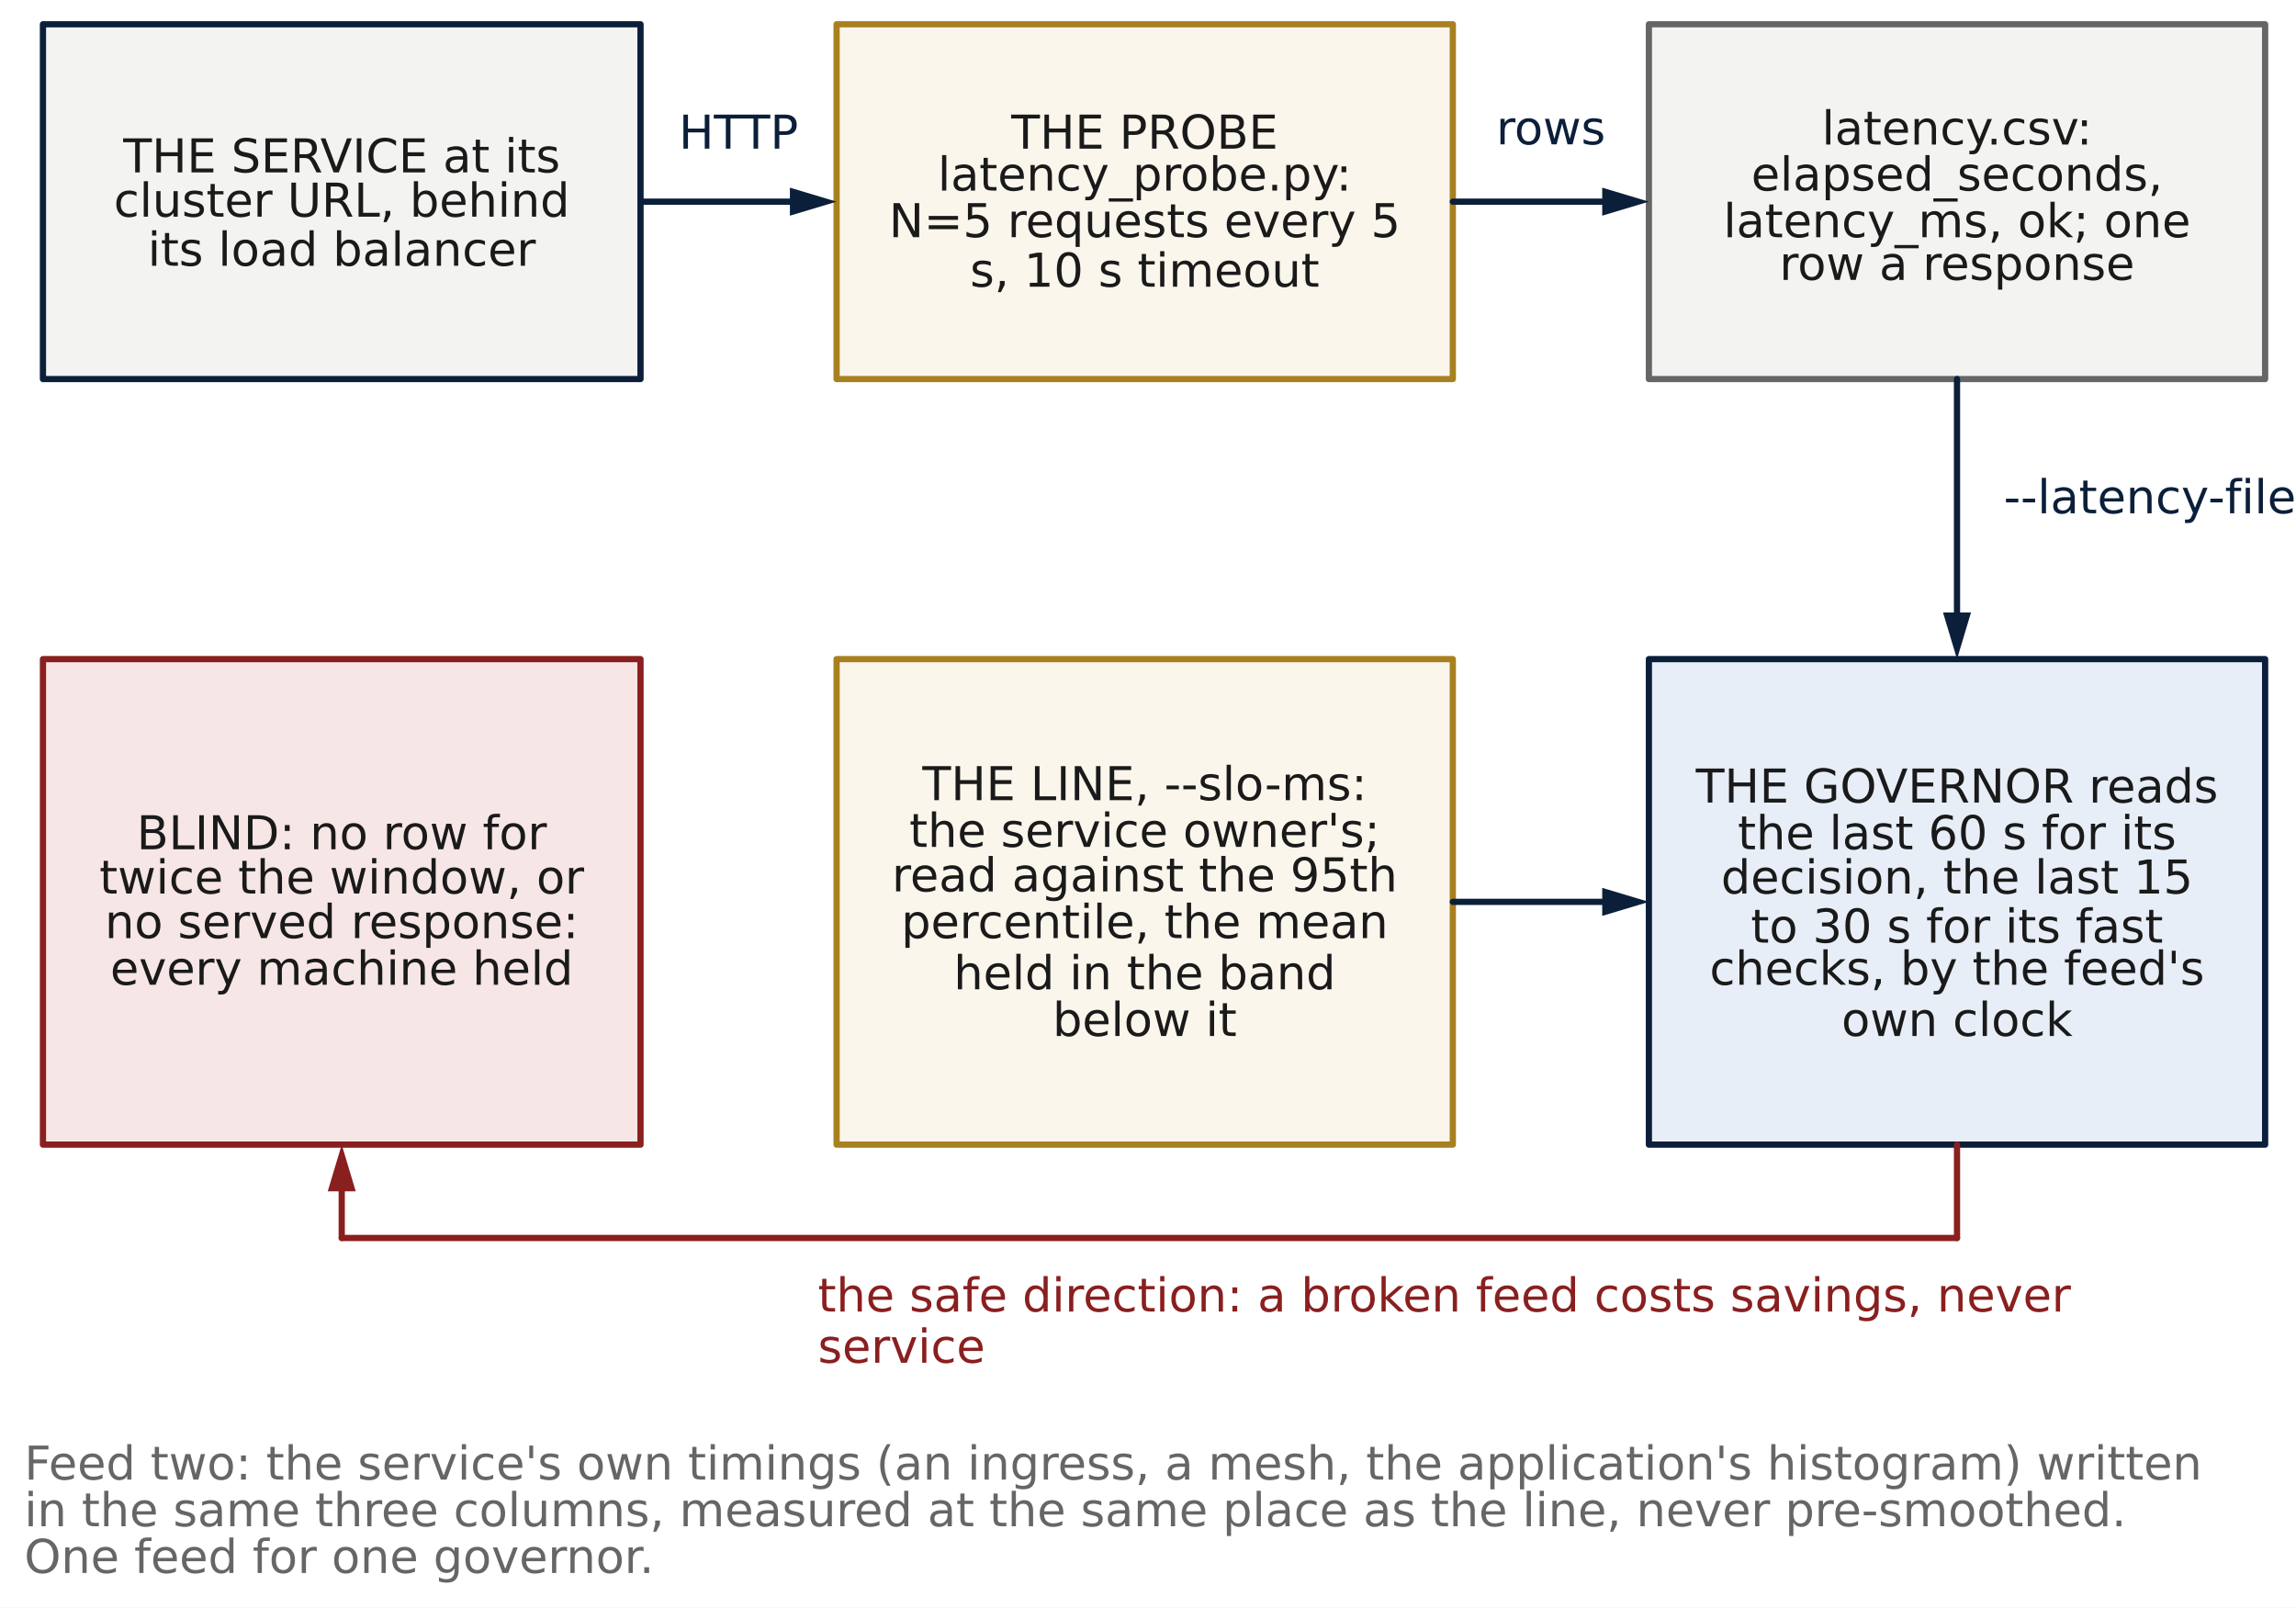
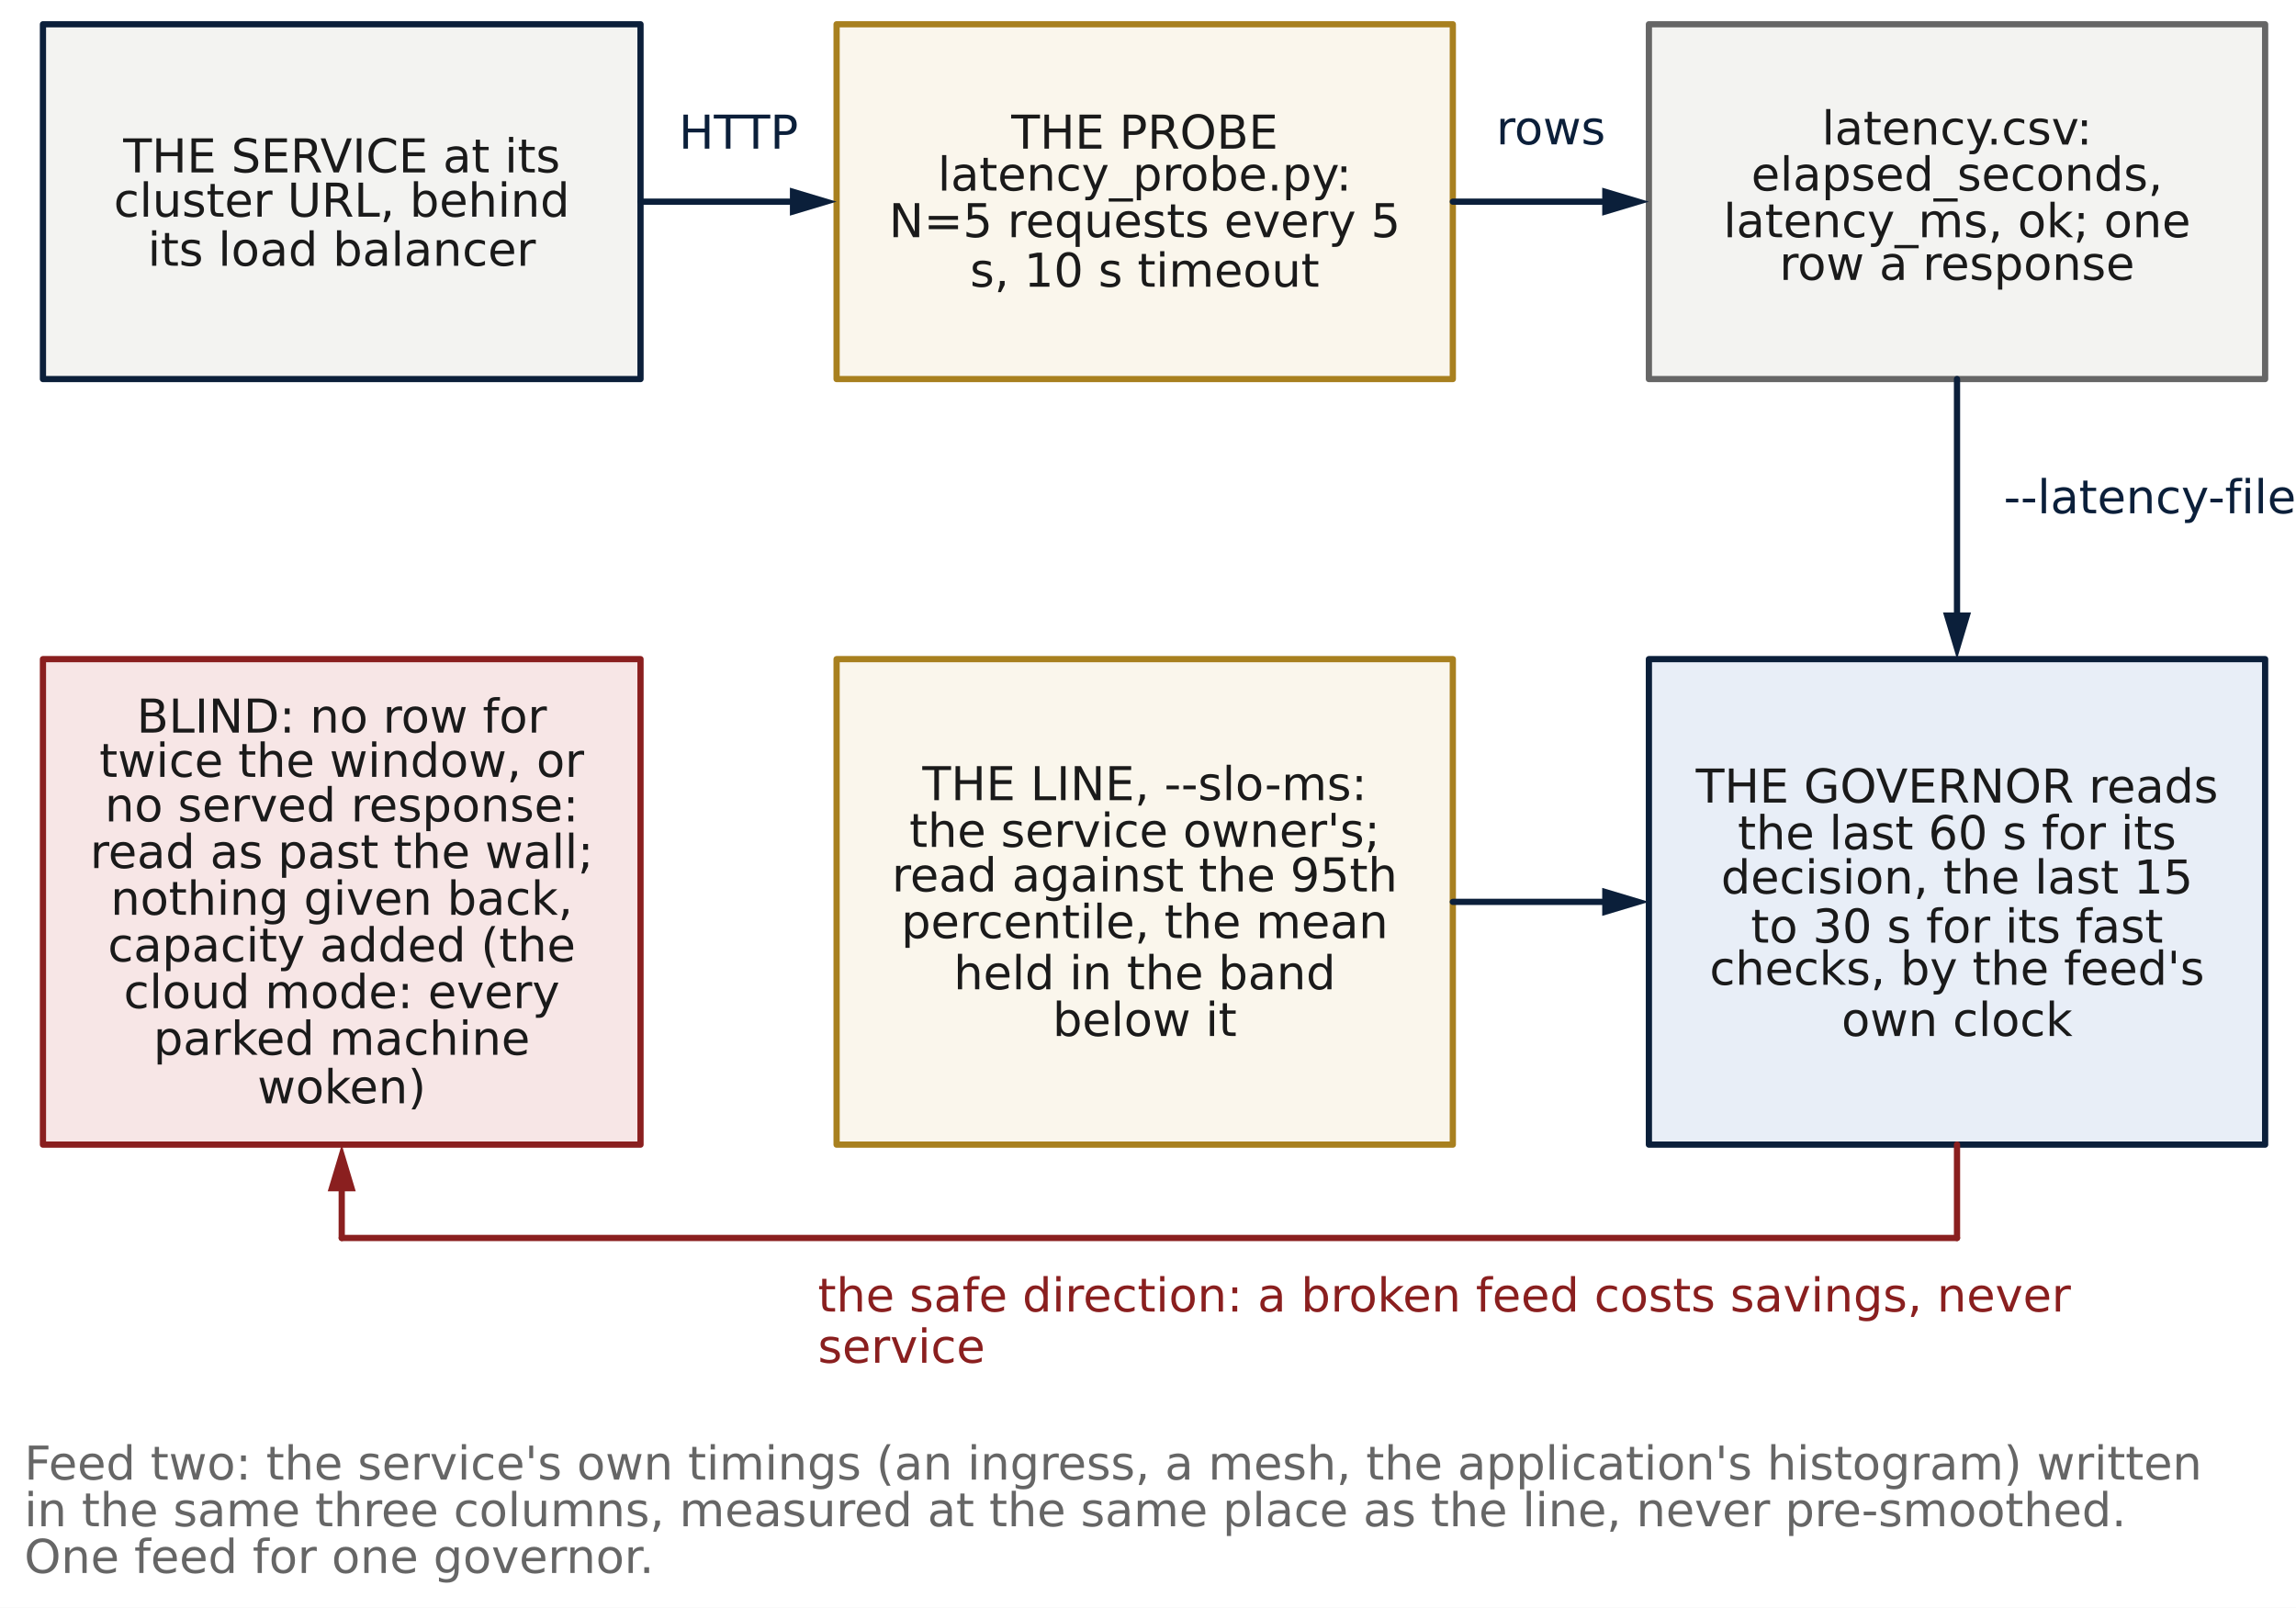
<svg xmlns="http://www.w3.org/2000/svg" width="442.631pt" height="309.96pt" viewBox="0 0 442.631 309.96" version="1.1">
  <defs>
    <style type="text/css">*{stroke-linejoin: round; stroke-linecap: butt}</style>
  </defs>
  <g id="figure_1">
    <g id="patch_1">
      <path d="M 0 309.96  L 442.631 309.96  L 442.631 0  L 0 0  z " style="fill: #ffffff" />
    </g>
    <g id="axes_1">
      <g id="patch_2">
-         <path d="M 8.28 38.88  L 8.28 4.68  L 123.48 4.68  L 123.48 73.08  L 8.28 73.08  z " clip-path="url(#p0ba2703ad8)" style="fill: #f3f3f1; stroke: #f3f3f1; stroke-linejoin: miter" />
+         <path d="M 8.28 38.88  L 8.28 4.68  L 123.48 4.68  L 123.48 73.08  L 8.28 73.08  z " clip-path="url(#pe5ff2e5d0f)" style="fill: #f3f3f1; stroke: #f3f3f1; stroke-linejoin: miter" />
      </g>
      <g id="patch_3">
-         <path d="M 161.28 38.88  L 161.28 4.68  L 280.08 4.68  L 280.08 73.08  L 161.28 73.08  z " clip-path="url(#p0ba2703ad8)" style="fill: #faf6ec; stroke: #faf6ec; stroke-linejoin: miter" />
+         <path d="M 161.28 38.88  L 161.28 4.68  L 280.08 4.68  L 280.08 73.08  L 161.28 73.08  z " clip-path="url(#pe5ff2e5d0f)" style="fill: #faf6ec; stroke: #faf6ec; stroke-linejoin: miter" />
      </g>
      <g id="patch_4">
-         <path d="M 317.88 38.88  L 317.88 4.68  L 436.68 4.68  L 436.68 73.08  L 317.88 73.08  z " clip-path="url(#p0ba2703ad8)" style="fill: #f3f3f1; stroke: #f3f3f1; stroke-linejoin: miter" />
+         <path d="M 317.88 38.88  L 317.88 4.68  L 436.68 4.68  L 436.68 73.08  L 317.88 73.08  z " clip-path="url(#pe5ff2e5d0f)" style="fill: #f3f3f1; stroke: #f3f3f1; stroke-linejoin: miter" />
      </g>
      <g id="patch_5">
-         <path d="M 317.88 173.88  L 317.88 127.08  L 436.68 127.08  L 436.68 220.68  L 317.88 220.68  z " clip-path="url(#p0ba2703ad8)" style="fill: #e8eef7; stroke: #e8eef7; stroke-linejoin: miter" />
+         <path d="M 317.88 173.88  L 317.88 127.08  L 436.68 127.08  L 436.68 220.68  L 317.88 220.68  z " clip-path="url(#pe5ff2e5d0f)" style="fill: #e8eef7; stroke: #e8eef7; stroke-linejoin: miter" />
      </g>
      <g id="patch_6">
-         <path d="M 161.28 173.88  L 161.28 127.08  L 280.08 127.08  L 280.08 220.68  L 161.28 220.68  z " clip-path="url(#p0ba2703ad8)" style="fill: #faf6ec; stroke: #faf6ec; stroke-linejoin: miter" />
+         <path d="M 161.28 173.88  L 161.28 127.08  L 280.08 127.08  L 280.08 220.68  L 161.28 220.68  z " clip-path="url(#pe5ff2e5d0f)" style="fill: #faf6ec; stroke: #faf6ec; stroke-linejoin: miter" />
      </g>
      <g id="patch_7">
-         <path d="M 8.28 173.88  L 8.28 127.08  L 123.48 127.08  L 123.48 220.68  L 8.28 220.68  z " clip-path="url(#p0ba2703ad8)" style="fill: #f7e6e6; stroke: #f7e6e6; stroke-linejoin: miter" />
+         <path d="M 8.28 173.88  L 8.28 127.08  L 123.48 127.08  L 123.48 220.68  L 8.28 220.68  z " clip-path="url(#pe5ff2e5d0f)" style="fill: #f7e6e6; stroke: #f7e6e6; stroke-linejoin: miter" />
      </g>
      <g id="line2d_1">
-         <path d="M 8.28 38.88  L 8.28 4.68  L 123.48 4.68  L 123.48 73.08  L 8.28 73.08  L 8.28 38.88  " clip-path="url(#p0ba2703ad8)" style="fill: none; stroke: #0b1f3a; stroke-width: 1.2; stroke-linecap: round" />
+         <path d="M 8.28 38.88  L 8.28 4.68  L 123.48 4.68  L 123.48 73.08  L 8.28 73.08  L 8.28 38.88  " clip-path="url(#pe5ff2e5d0f)" style="fill: none; stroke: #0b1f3a; stroke-width: 1.2; stroke-linecap: round" />
      </g>
      <g id="line2d_2">
-         <path d="M 161.28 38.88  L 161.28 4.68  L 280.08 4.68  L 280.08 73.08  L 161.28 73.08  L 161.28 38.88  " clip-path="url(#p0ba2703ad8)" style="fill: none; stroke: #a8801f; stroke-width: 1.2; stroke-linecap: round" />
+         <path d="M 161.28 38.88  L 161.28 4.68  L 280.08 4.68  L 280.08 73.08  L 161.28 73.08  L 161.28 38.88  " clip-path="url(#pe5ff2e5d0f)" style="fill: none; stroke: #a8801f; stroke-width: 1.2; stroke-linecap: round" />
      </g>
      <g id="line2d_3">
-         <path d="M 317.88 38.88  L 317.88 4.68  L 436.68 4.68  L 436.68 73.08  L 317.88 73.08  L 317.88 38.88  " clip-path="url(#p0ba2703ad8)" style="fill: none; stroke: #666666; stroke-width: 1.2; stroke-linecap: round" />
+         <path d="M 317.88 38.88  L 317.88 4.68  L 436.68 4.68  L 436.68 73.08  L 317.88 73.08  L 317.88 38.88  " clip-path="url(#pe5ff2e5d0f)" style="fill: none; stroke: #666666; stroke-width: 1.2; stroke-linecap: round" />
      </g>
      <g id="line2d_4">
-         <path d="M 123.48 38.88  L 152.28 38.88  " clip-path="url(#p0ba2703ad8)" style="fill: none; stroke: #0b1f3a; stroke-width: 1.2; stroke-linecap: round" />
+         <path d="M 123.48 38.88  L 152.28 38.88  " clip-path="url(#pe5ff2e5d0f)" style="fill: none; stroke: #0b1f3a; stroke-width: 1.2; stroke-linecap: round" />
      </g>
      <g id="patch_8">
-         <path d="M 152.28 36.18  L 161.28 38.88  L 152.28 41.58  z " clip-path="url(#p0ba2703ad8)" style="fill: #0b1f3a" />
+         <path d="M 152.28 36.18  L 161.28 38.88  L 152.28 41.58  z " clip-path="url(#pe5ff2e5d0f)" style="fill: #0b1f3a" />
      </g>
      <g id="line2d_5">
-         <path d="M 280.08 38.88  L 308.88 38.88  " clip-path="url(#p0ba2703ad8)" style="fill: none; stroke: #0b1f3a; stroke-width: 1.2; stroke-linecap: round" />
+         <path d="M 280.08 38.88  L 308.88 38.88  " clip-path="url(#pe5ff2e5d0f)" style="fill: none; stroke: #0b1f3a; stroke-width: 1.2; stroke-linecap: round" />
      </g>
      <g id="patch_9">
-         <path d="M 308.88 36.18  L 317.88 38.88  L 308.88 41.58  z " clip-path="url(#p0ba2703ad8)" style="fill: #0b1f3a" />
+         <path d="M 308.88 36.18  L 317.88 38.88  L 308.88 41.58  z " clip-path="url(#pe5ff2e5d0f)" style="fill: #0b1f3a" />
      </g>
      <g id="line2d_6">
-         <path d="M 317.88 173.88  L 317.88 127.08  L 436.68 127.08  L 436.68 220.68  L 317.88 220.68  L 317.88 173.88  " clip-path="url(#p0ba2703ad8)" style="fill: none; stroke: #0b1f3a; stroke-width: 1.2; stroke-linecap: round" />
+         <path d="M 317.88 173.88  L 317.88 127.08  L 436.68 127.08  L 436.68 220.68  L 317.88 220.68  L 317.88 173.88  " clip-path="url(#pe5ff2e5d0f)" style="fill: none; stroke: #0b1f3a; stroke-width: 1.2; stroke-linecap: round" />
      </g>
      <g id="line2d_7">
-         <path d="M 377.28 73.08  L 377.28 118.08  " clip-path="url(#p0ba2703ad8)" style="fill: none; stroke: #0b1f3a; stroke-width: 1.2; stroke-linecap: round" />
+         <path d="M 377.28 73.08  L 377.28 118.08  " clip-path="url(#pe5ff2e5d0f)" style="fill: none; stroke: #0b1f3a; stroke-width: 1.2; stroke-linecap: round" />
      </g>
      <g id="patch_10">
-         <path d="M 379.98 118.08  L 377.28 127.08  L 374.58 118.08  z " clip-path="url(#p0ba2703ad8)" style="fill: #0b1f3a" />
+         <path d="M 379.98 118.08  L 377.28 127.08  L 374.58 118.08  z " clip-path="url(#pe5ff2e5d0f)" style="fill: #0b1f3a" />
      </g>
      <g id="line2d_8">
-         <path d="M 161.28 173.88  L 161.28 127.08  L 280.08 127.08  L 280.08 220.68  L 161.28 220.68  L 161.28 173.88  " clip-path="url(#p0ba2703ad8)" style="fill: none; stroke: #a8801f; stroke-width: 1.2; stroke-linecap: round" />
+         <path d="M 161.28 173.88  L 161.28 127.08  L 280.08 127.08  L 280.08 220.68  L 161.28 220.68  L 161.28 173.88  " clip-path="url(#pe5ff2e5d0f)" style="fill: none; stroke: #a8801f; stroke-width: 1.2; stroke-linecap: round" />
      </g>
      <g id="line2d_9">
-         <path d="M 280.08 173.88  L 308.88 173.88  " clip-path="url(#p0ba2703ad8)" style="fill: none; stroke: #0b1f3a; stroke-width: 1.2; stroke-linecap: round" />
+         <path d="M 280.08 173.88  L 308.88 173.88  " clip-path="url(#pe5ff2e5d0f)" style="fill: none; stroke: #0b1f3a; stroke-width: 1.2; stroke-linecap: round" />
      </g>
      <g id="patch_11">
-         <path d="M 308.88 171.18  L 317.88 173.88  L 308.88 176.58  z " clip-path="url(#p0ba2703ad8)" style="fill: #0b1f3a" />
+         <path d="M 308.88 171.18  L 317.88 173.88  L 308.88 176.58  z " clip-path="url(#pe5ff2e5d0f)" style="fill: #0b1f3a" />
      </g>
      <g id="line2d_10">
-         <path d="M 8.28 173.88  L 8.28 127.08  L 123.48 127.08  L 123.48 220.68  L 8.28 220.68  L 8.28 173.88  " clip-path="url(#p0ba2703ad8)" style="fill: none; stroke: #8a1f1f; stroke-width: 1.2; stroke-linecap: round" />
+         <path d="M 8.28 173.88  L 8.28 127.08  L 123.48 127.08  L 123.48 220.68  L 8.28 220.68  L 8.28 173.88  " clip-path="url(#pe5ff2e5d0f)" style="fill: none; stroke: #8a1f1f; stroke-width: 1.2; stroke-linecap: round" />
      </g>
      <g id="line2d_11">
-         <path d="M 377.28 220.68  L 377.28 229.68  L 377.28 238.68  " clip-path="url(#p0ba2703ad8)" style="fill: none; stroke: #8a1f1f; stroke-width: 1.2; stroke-linecap: round" />
+         <path d="M 377.28 220.68  L 377.28 229.68  L 377.28 238.68  " clip-path="url(#pe5ff2e5d0f)" style="fill: none; stroke: #8a1f1f; stroke-width: 1.2; stroke-linecap: round" />
      </g>
      <g id="line2d_12">
-         <path d="M 377.28 238.68  L 221.58 238.68  L 65.88 238.68  " clip-path="url(#p0ba2703ad8)" style="fill: none; stroke: #8a1f1f; stroke-width: 1.2; stroke-linecap: round" />
+         <path d="M 377.28 238.68  L 221.58 238.68  L 65.88 238.68  " clip-path="url(#pe5ff2e5d0f)" style="fill: none; stroke: #8a1f1f; stroke-width: 1.2; stroke-linecap: round" />
      </g>
      <g id="line2d_13">
-         <path d="M 65.88 238.68  L 65.88 229.68  " clip-path="url(#p0ba2703ad8)" style="fill: none; stroke: #8a1f1f; stroke-width: 1.2; stroke-linecap: round" />
+         <path d="M 65.88 238.68  L 65.88 229.68  " clip-path="url(#pe5ff2e5d0f)" style="fill: none; stroke: #8a1f1f; stroke-width: 1.2; stroke-linecap: round" />
      </g>
      <g id="patch_12">
-         <path d="M 63.18 229.68  L 65.88 220.68  L 68.58 229.68  z " clip-path="url(#p0ba2703ad8)" style="fill: #8a1f1f" />
+         <path d="M 63.18 229.68  L 65.88 220.68  L 68.58 229.68  z " clip-path="url(#pe5ff2e5d0f)" style="fill: #8a1f1f" />
      </g>
      <g id="text_1">
        <text style="font-size: 9px; font-family: 'DejaVu Sans'; fill: #1a1a1a" transform="translate(23.7607 33.23531)">THE SERVICE at its</text>
        <text style="font-size: 9px; font-family: 'DejaVu Sans'; fill: #1a1a1a" transform="translate(21.92203 41.77617)">cluster URL, behind</text>
        <text style="font-size: 9px; font-family: 'DejaVu Sans'; fill: #1a1a1a" transform="translate(28.47586 51.23531)">its load balancer</text>
      </g>
      <g id="text_2">
        <text style="font-size: 9px; font-family: 'DejaVu Sans'; fill: #1a1a1a" transform="translate(194.9604 28.65586)">THE PROBE</text>
        <text style="font-size: 9px; font-family: 'DejaVu Sans'; fill: #1a1a1a" transform="translate(180.7741 36.73828)">latency_probe.py:</text>
        <text style="font-size: 9px; font-family: 'DejaVu Sans'; fill: #1a1a1a" transform="translate(171.3614 45.72492)">N=5 requests every 5</text>
        <text style="font-size: 9px; font-family: 'DejaVu Sans'; fill: #1a1a1a" transform="translate(187.0087 55.27617)">s, 10 s timeout</text>
      </g>
      <g id="text_3">
        <text style="font-size: 9px; font-family: 'DejaVu Sans'; fill: #1a1a1a" transform="translate(351.2088 27.86344)">latency.csv:</text>
        <text style="font-size: 9px; font-family: 'DejaVu Sans'; fill: #1a1a1a" transform="translate(337.6027 36.73828)">elapsed_seconds,</text>
        <text style="font-size: 9px; font-family: 'DejaVu Sans'; fill: #1a1a1a" transform="translate(332.2322 45.73828)">latency_ms, ok; one</text>
        <text style="font-size: 9px; font-family: 'DejaVu Sans'; fill: #1a1a1a" transform="translate(343.0385 53.96414)">row a response</text>
      </g>
      <g id="text_4">
        <text style="font-size: 9px; font-family: 'DejaVu Sans'; text-anchor: middle; fill: #0b1f3a" x="142.38" y="28.661" transform="rotate(-0 142.38 28.66078)">HTTP</text>
      </g>
      <g id="text_5">
        <text style="font-size: 9px; font-family: 'DejaVu Sans'; text-anchor: middle; fill: #0b1f3a" x="298.98" y="27.836" transform="rotate(-0 298.98 27.83602)">rows</text>
      </g>
      <g id="text_6">
        <text style="font-size: 9px; font-family: 'DejaVu Sans'; fill: #1a1a1a" transform="translate(326.9306 154.7353)">THE GOVERNOR reads</text>
        <text style="font-size: 9px; font-family: 'DejaVu Sans'; fill: #1a1a1a" transform="translate(335.0116 163.7353)">the last 60 s for its</text>
        <text style="font-size: 9px; font-family: 'DejaVu Sans'; fill: #1a1a1a" transform="translate(331.7822 172.2762)">decision, the last 15</text>
        <text style="font-size: 9px; font-family: 'DejaVu Sans'; fill: #1a1a1a" transform="translate(337.545 181.7353)">to 30 s for its fast</text>
        <text style="font-size: 9px; font-family: 'DejaVu Sans'; fill: #1a1a1a" transform="translate(329.5751 189.8634)">checks, by the feed's</text>
        <text style="font-size: 9px; font-family: 'DejaVu Sans'; fill: #1a1a1a" transform="translate(355.0064 199.7353)">own clock</text>
      </g>
      <g id="text_7">
        <text style="font-size: 9px; font-family: 'DejaVu Sans'; text-anchor: start; fill: #0b1f3a" x="386.28" y="98.963" transform="rotate(-0 386.28 98.96344)">--latency-file</text>
      </g>
      <g id="text_8">
        <text style="font-size: 9px; font-family: 'DejaVu Sans'; fill: #1a1a1a" transform="translate(177.8231 154.2762)">THE LINE, --slo-ms:</text>
        <text style="font-size: 9px; font-family: 'DejaVu Sans'; fill: #1a1a1a" transform="translate(175.3137 163.2762)">the service owner's;</text>
        <text style="font-size: 9px; font-family: 'DejaVu Sans'; fill: #1a1a1a" transform="translate(171.9457 171.8634)">read against the 95th</text>
        <text style="font-size: 9px; font-family: 'DejaVu Sans'; fill: #1a1a1a" transform="translate(173.738 180.8634)">percentile, the mean</text>
        <text style="font-size: 9px; font-family: 'DejaVu Sans'; fill: #1a1a1a" transform="translate(183.8517 190.7353)">held in the band</text>
        <text style="font-size: 9px; font-family: 'DejaVu Sans'; fill: #1a1a1a" transform="translate(202.9261 199.7353)">below it</text>
      </g>
      <g id="text_9">
-         <text style="font-size: 9px; font-family: 'DejaVu Sans'; fill: #1a1a1a" transform="translate(26.34258 163.7353)">BLIND: no row for</text>
-         <text style="font-size: 9px; font-family: 'DejaVu Sans'; fill: #1a1a1a" transform="translate(19.16086 172.2762)">twice the window, or</text>
-         <text style="font-size: 9px; font-family: 'DejaVu Sans'; fill: #1a1a1a" transform="translate(20.20711 180.8634)">no served response:</text>
-         <text style="font-size: 9px; font-family: 'DejaVu Sans'; fill: #1a1a1a" transform="translate(21.2393 189.8634)">every machine held</text>
+         <text style="font-size: 9px; font-family: 'DejaVu Sans'; fill: #1a1a1a" transform="translate(26.34258 141.2353)">BLIND: no row for</text>
+         <text style="font-size: 9px; font-family: 'DejaVu Sans'; fill: #1a1a1a" transform="translate(19.16086 149.7762)">twice the window, or</text>
+         <text style="font-size: 9px; font-family: 'DejaVu Sans'; fill: #1a1a1a" transform="translate(20.20711 158.3634)">no served response:</text>
+         <text style="font-size: 9px; font-family: 'DejaVu Sans'; fill: #1a1a1a" transform="translate(17.36156 167.3634)">read as past the wall;</text>
+         <text style="font-size: 9px; font-family: 'DejaVu Sans'; fill: #1a1a1a" transform="translate(21.32367 176.3634)">nothing given back,</text>
+         <text style="font-size: 9px; font-family: 'DejaVu Sans'; fill: #1a1a1a" transform="translate(20.78367 185.3634)">capacity added (the</text>
+         <text style="font-size: 9px; font-family: 'DejaVu Sans'; fill: #1a1a1a" transform="translate(23.84016 194.3634)">cloud mode: every</text>
+         <text style="font-size: 9px; font-family: 'DejaVu Sans'; fill: #1a1a1a" transform="translate(29.57625 203.3634)">parked machine</text>
+         <text style="font-size: 9px; font-family: 'DejaVu Sans'; fill: #1a1a1a" transform="translate(49.62445 212.7059)">woken)</text>
      </g>
      <g id="text_10">
        <text style="font-size: 9px; font-family: 'DejaVu Sans'; fill: #8a1f1f" transform="translate(157.68 252.8634)">the safe direction: a broken feed costs savings, never</text>
        <text style="font-size: 9px; font-family: 'DejaVu Sans'; fill: #8a1f1f" transform="translate(157.68 262.7353)">service</text>
      </g>
      <g id="text_11">
        <text style="font-size: 9px; font-family: 'DejaVu Sans'; fill: #666666" transform="translate(4.68 285.2634)">Feed two: the service's own timings (an ingress, a mesh, the application's histogram) written</text>
        <text style="font-size: 9px; font-family: 'DejaVu Sans'; fill: #666666" transform="translate(4.68 294.2634)">in the same three columns, measured at the same place as the line, never pre-smoothed.</text>
        <text style="font-size: 9px; font-family: 'DejaVu Sans'; fill: #666666" transform="translate(4.68 303.2634)">One feed for one governor.</text>
      </g>
    </g>
  </g>
  <defs>
-     <clipPath id="p0ba2703ad8">
+     <clipPath id="pe5ff2e5d0f">
      <rect x="0" y="0" width="441.774" height="309.96" />
    </clipPath>
  </defs>
</svg>
